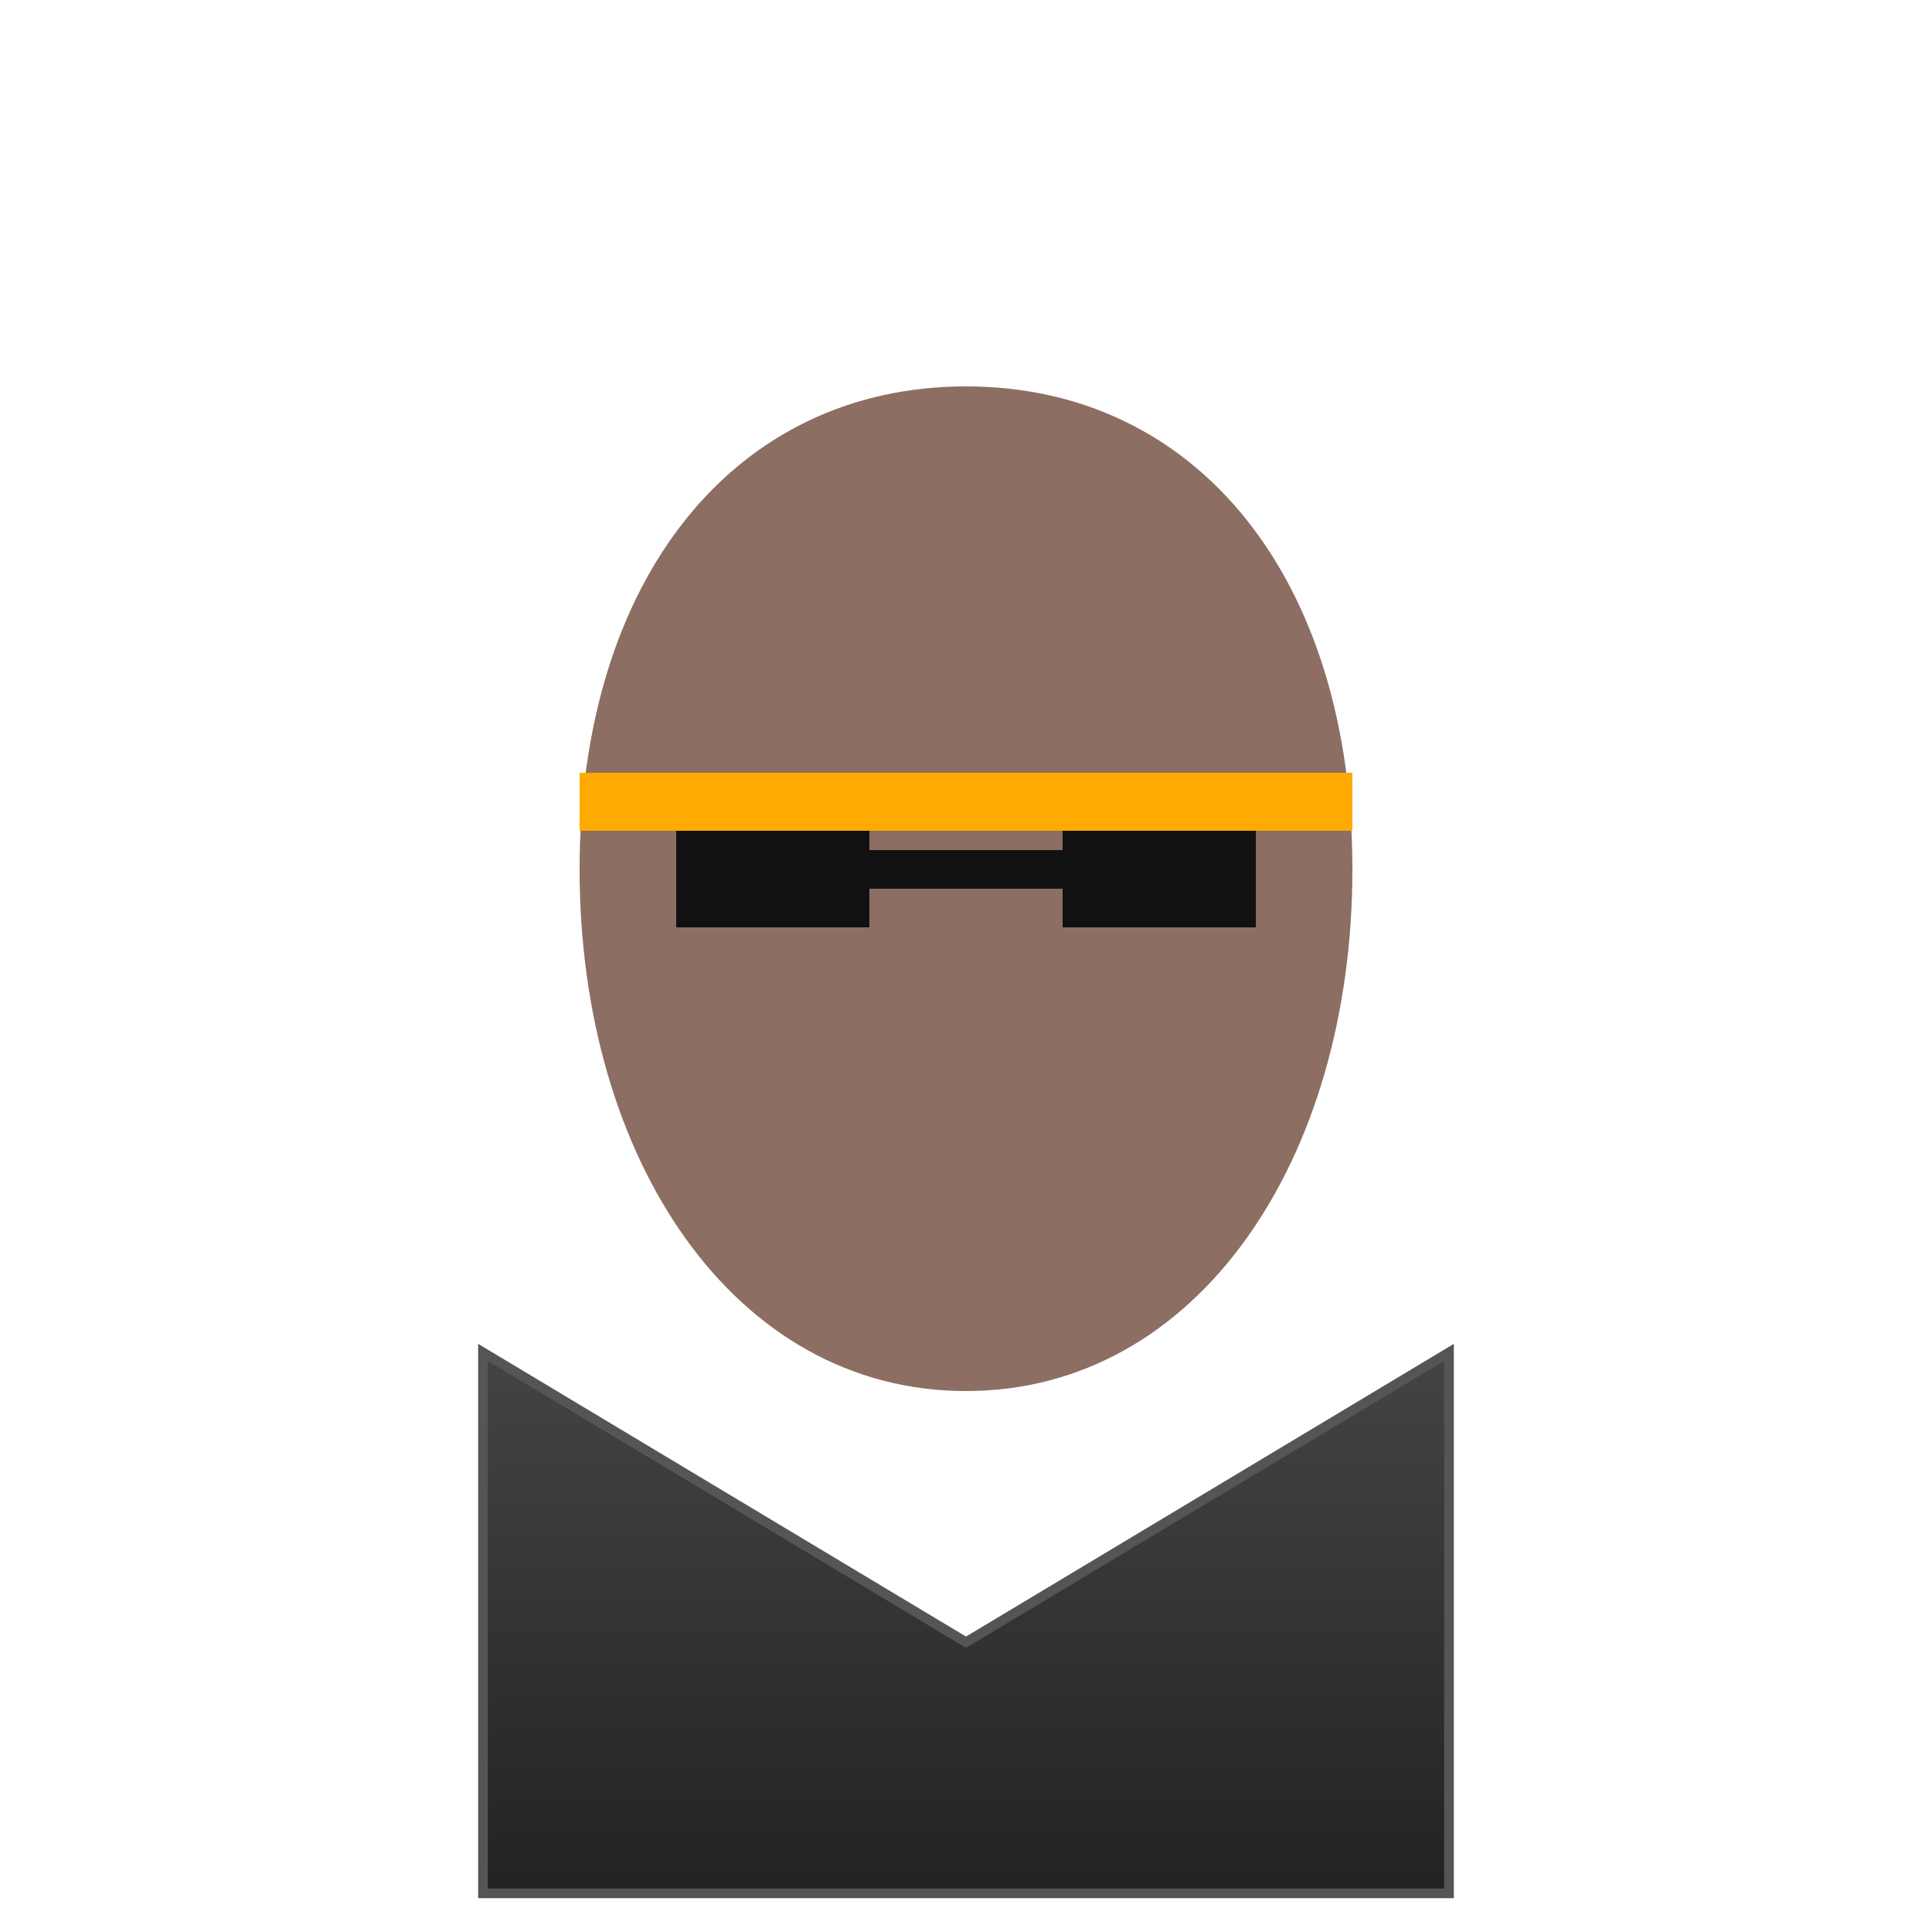
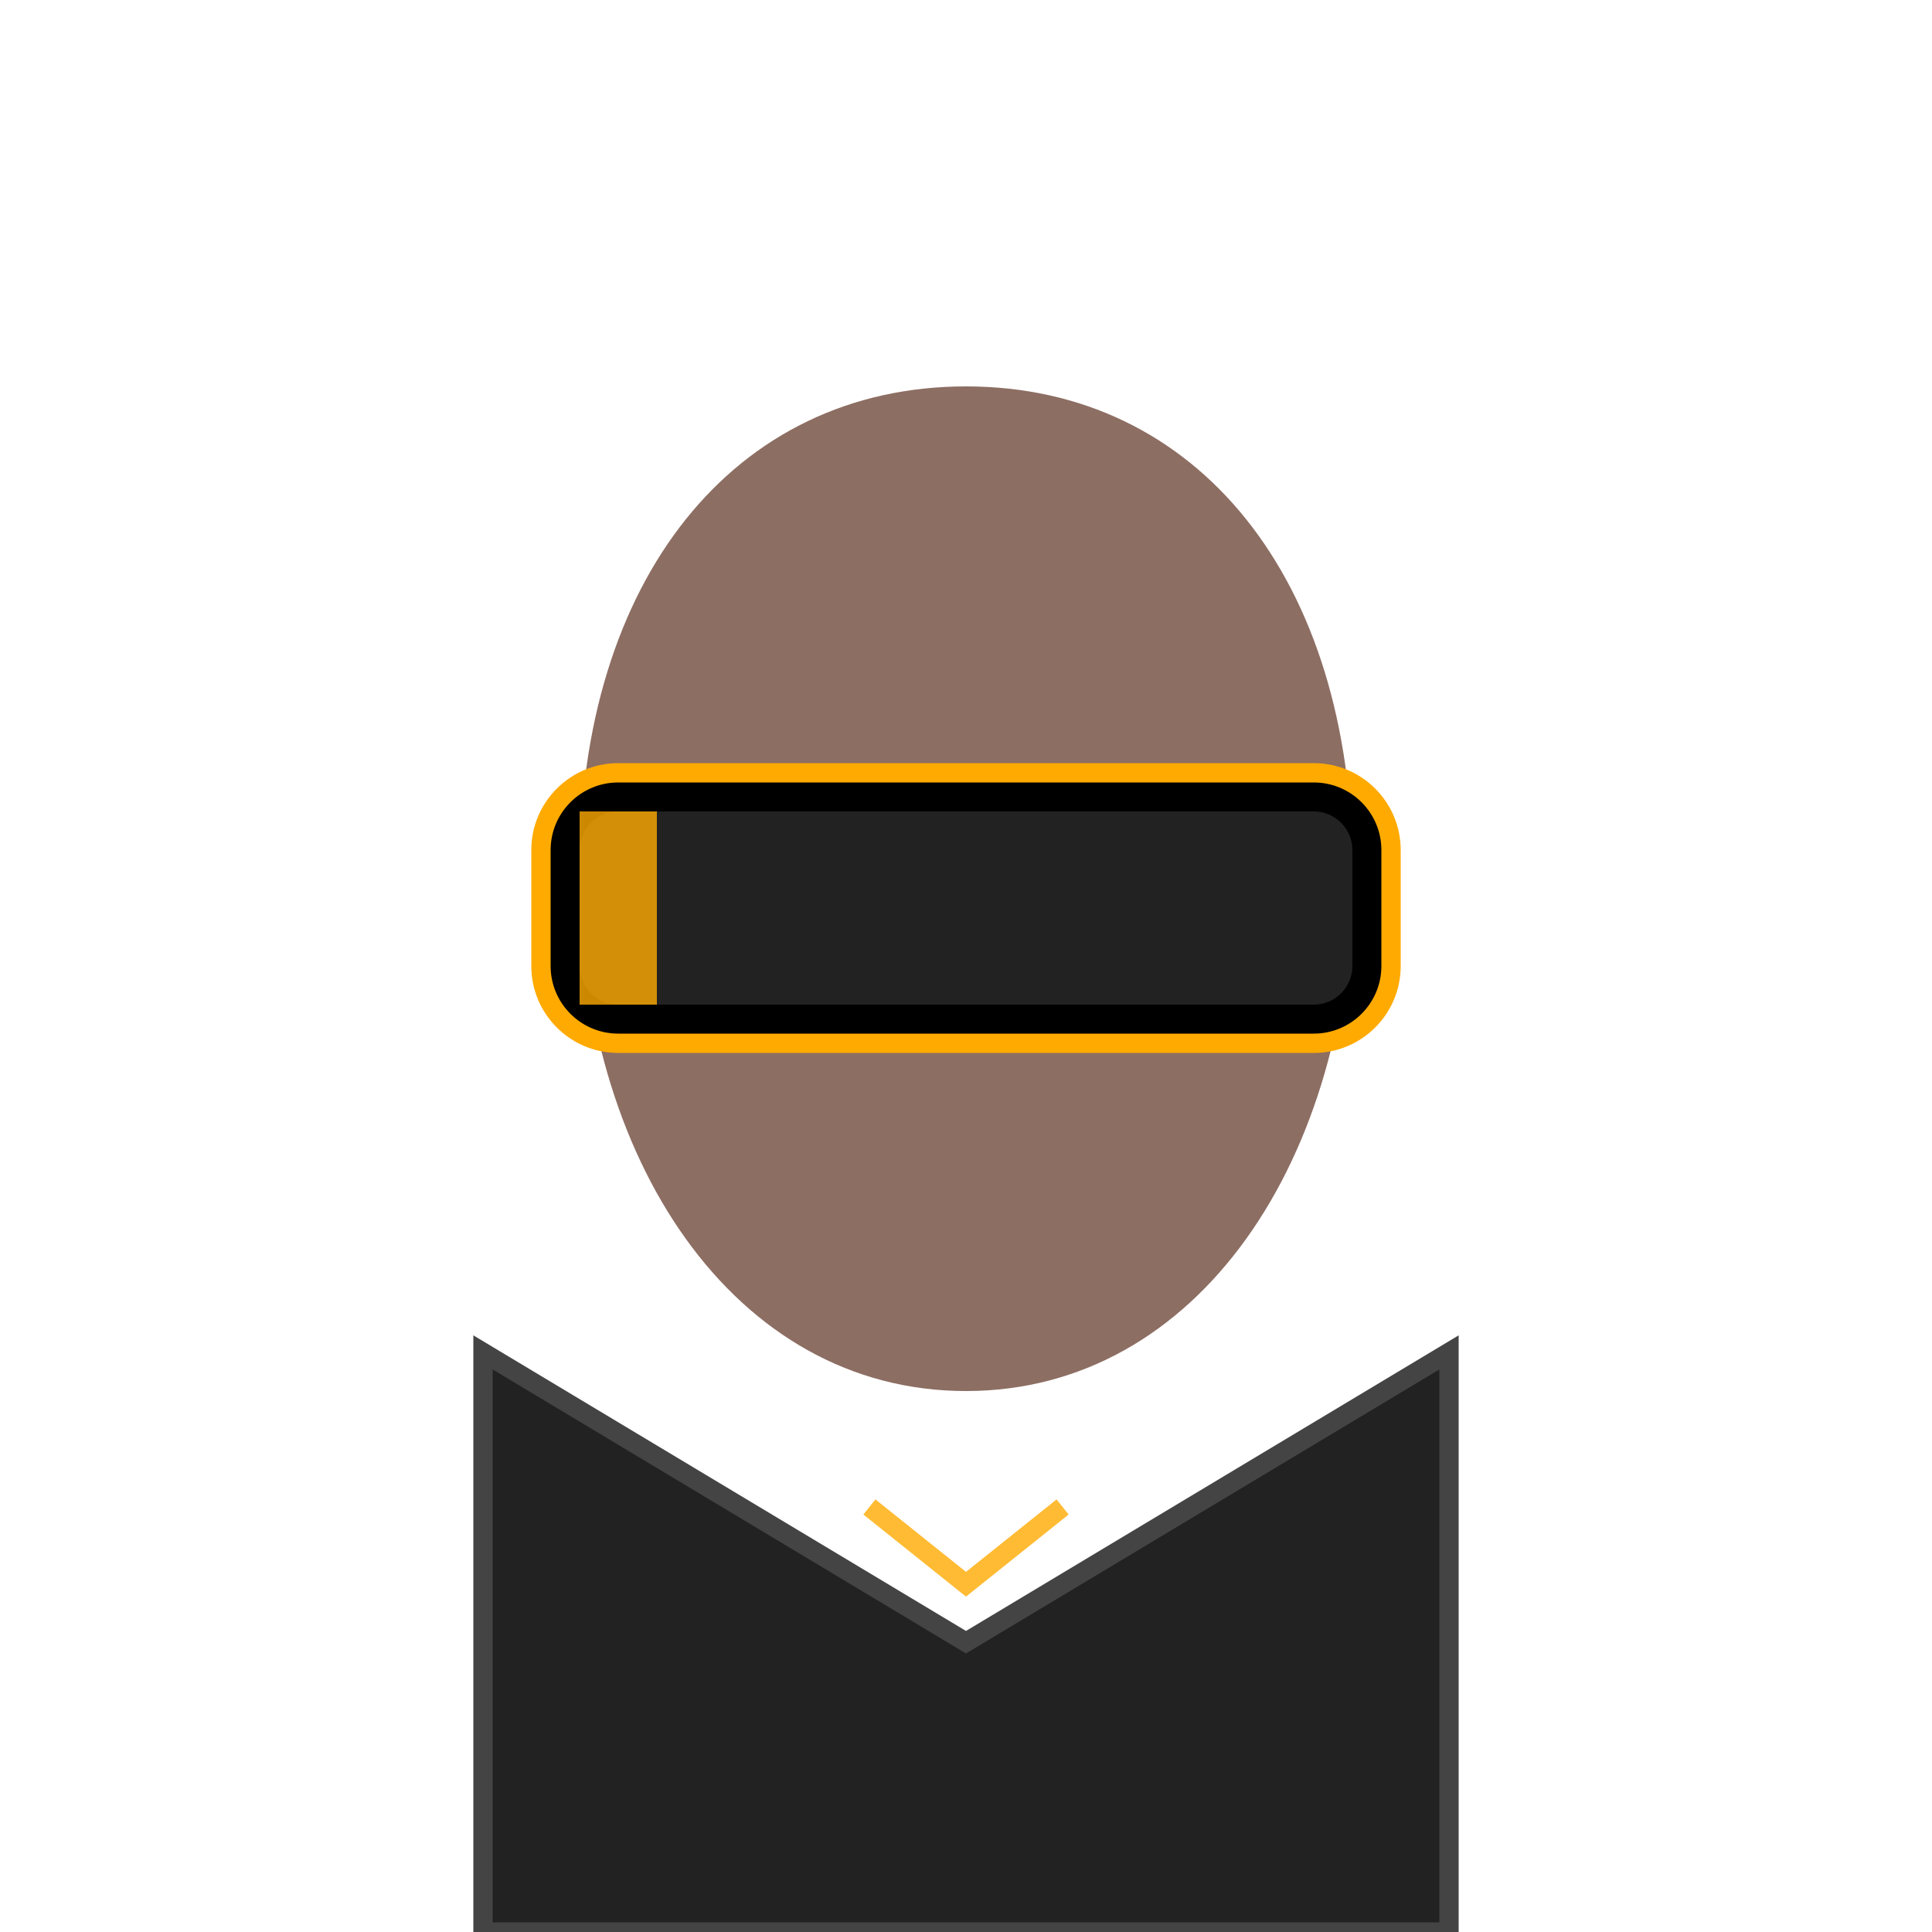
<svg xmlns="http://www.w3.org/2000/svg" width="42" height="42" viewBox="0 0 100 100">
-   <defs>
-     <linearGradient id="armorGrad" x1="0%" y1="0%" x2="0%" y2="100%">
-       <stop offset="0%" style="stop-color:#444;stop-opacity:1" />
-       <stop offset="100%" style="stop-color:#222;stop-opacity:1" />
-     </linearGradient>
-   </defs>
  <path d="M50 20 C38 20 30 30 30 45 C30 60 38 72 50 72 C62 72 70 60 70 45 C70 30 62 20 50 20" fill="#8d6e63" />
-   <path d="M35 42 L45 42 L45 48 L35 48 Z M55 42 L65 42 L65 48 L55 48 Z" fill="#111" />
-   <path d="M45 45 L55 45" stroke="#111" stroke-width="2" />
-   <rect x="30" y="40" width="40" height="3" fill="#ffaa00">
-     <animate attributeName="y" values="35;55;35" dur="1.5s" repeatCount="indefinite" />
-     <animate attributeName="opacity" values="1;0.3;1" dur="1.5s" repeatCount="indefinite" />
+   <rect x="28" y="40" width="44" height="14" rx="4" fill="#000" stroke="#ffaa00" stroke-width="1" />
+   <rect x="30" y="42" width="40" height="10" rx="2" fill="#222" />
+   <rect x="30" y="42" width="4" height="10" fill="#ffaa00" opacity="0.8">
+     <animate attributeName="x" values="30;66;30" dur="1s" repeatCount="indefinite" />
  </rect>
-   <path d="M25 70 L50 85 L75 70 L75 98 L25 98 Z" fill="url(#armorGrad)" stroke="#555" stroke-width="0.5" />
+   <path d="M25 70 L50 85 L75 70 V100 H25 Z" fill="#222" stroke="#444" stroke-width="1" />
+   <path d="M45 78 L50 82 L55 78" fill="none" stroke="#ffaa00" stroke-width="1" opacity="0.8">
+     <animate attributeName="opacity" values="0.8;0.2;0.8" dur="1s" repeatCount="indefinite" />
+   </path>
</svg>
